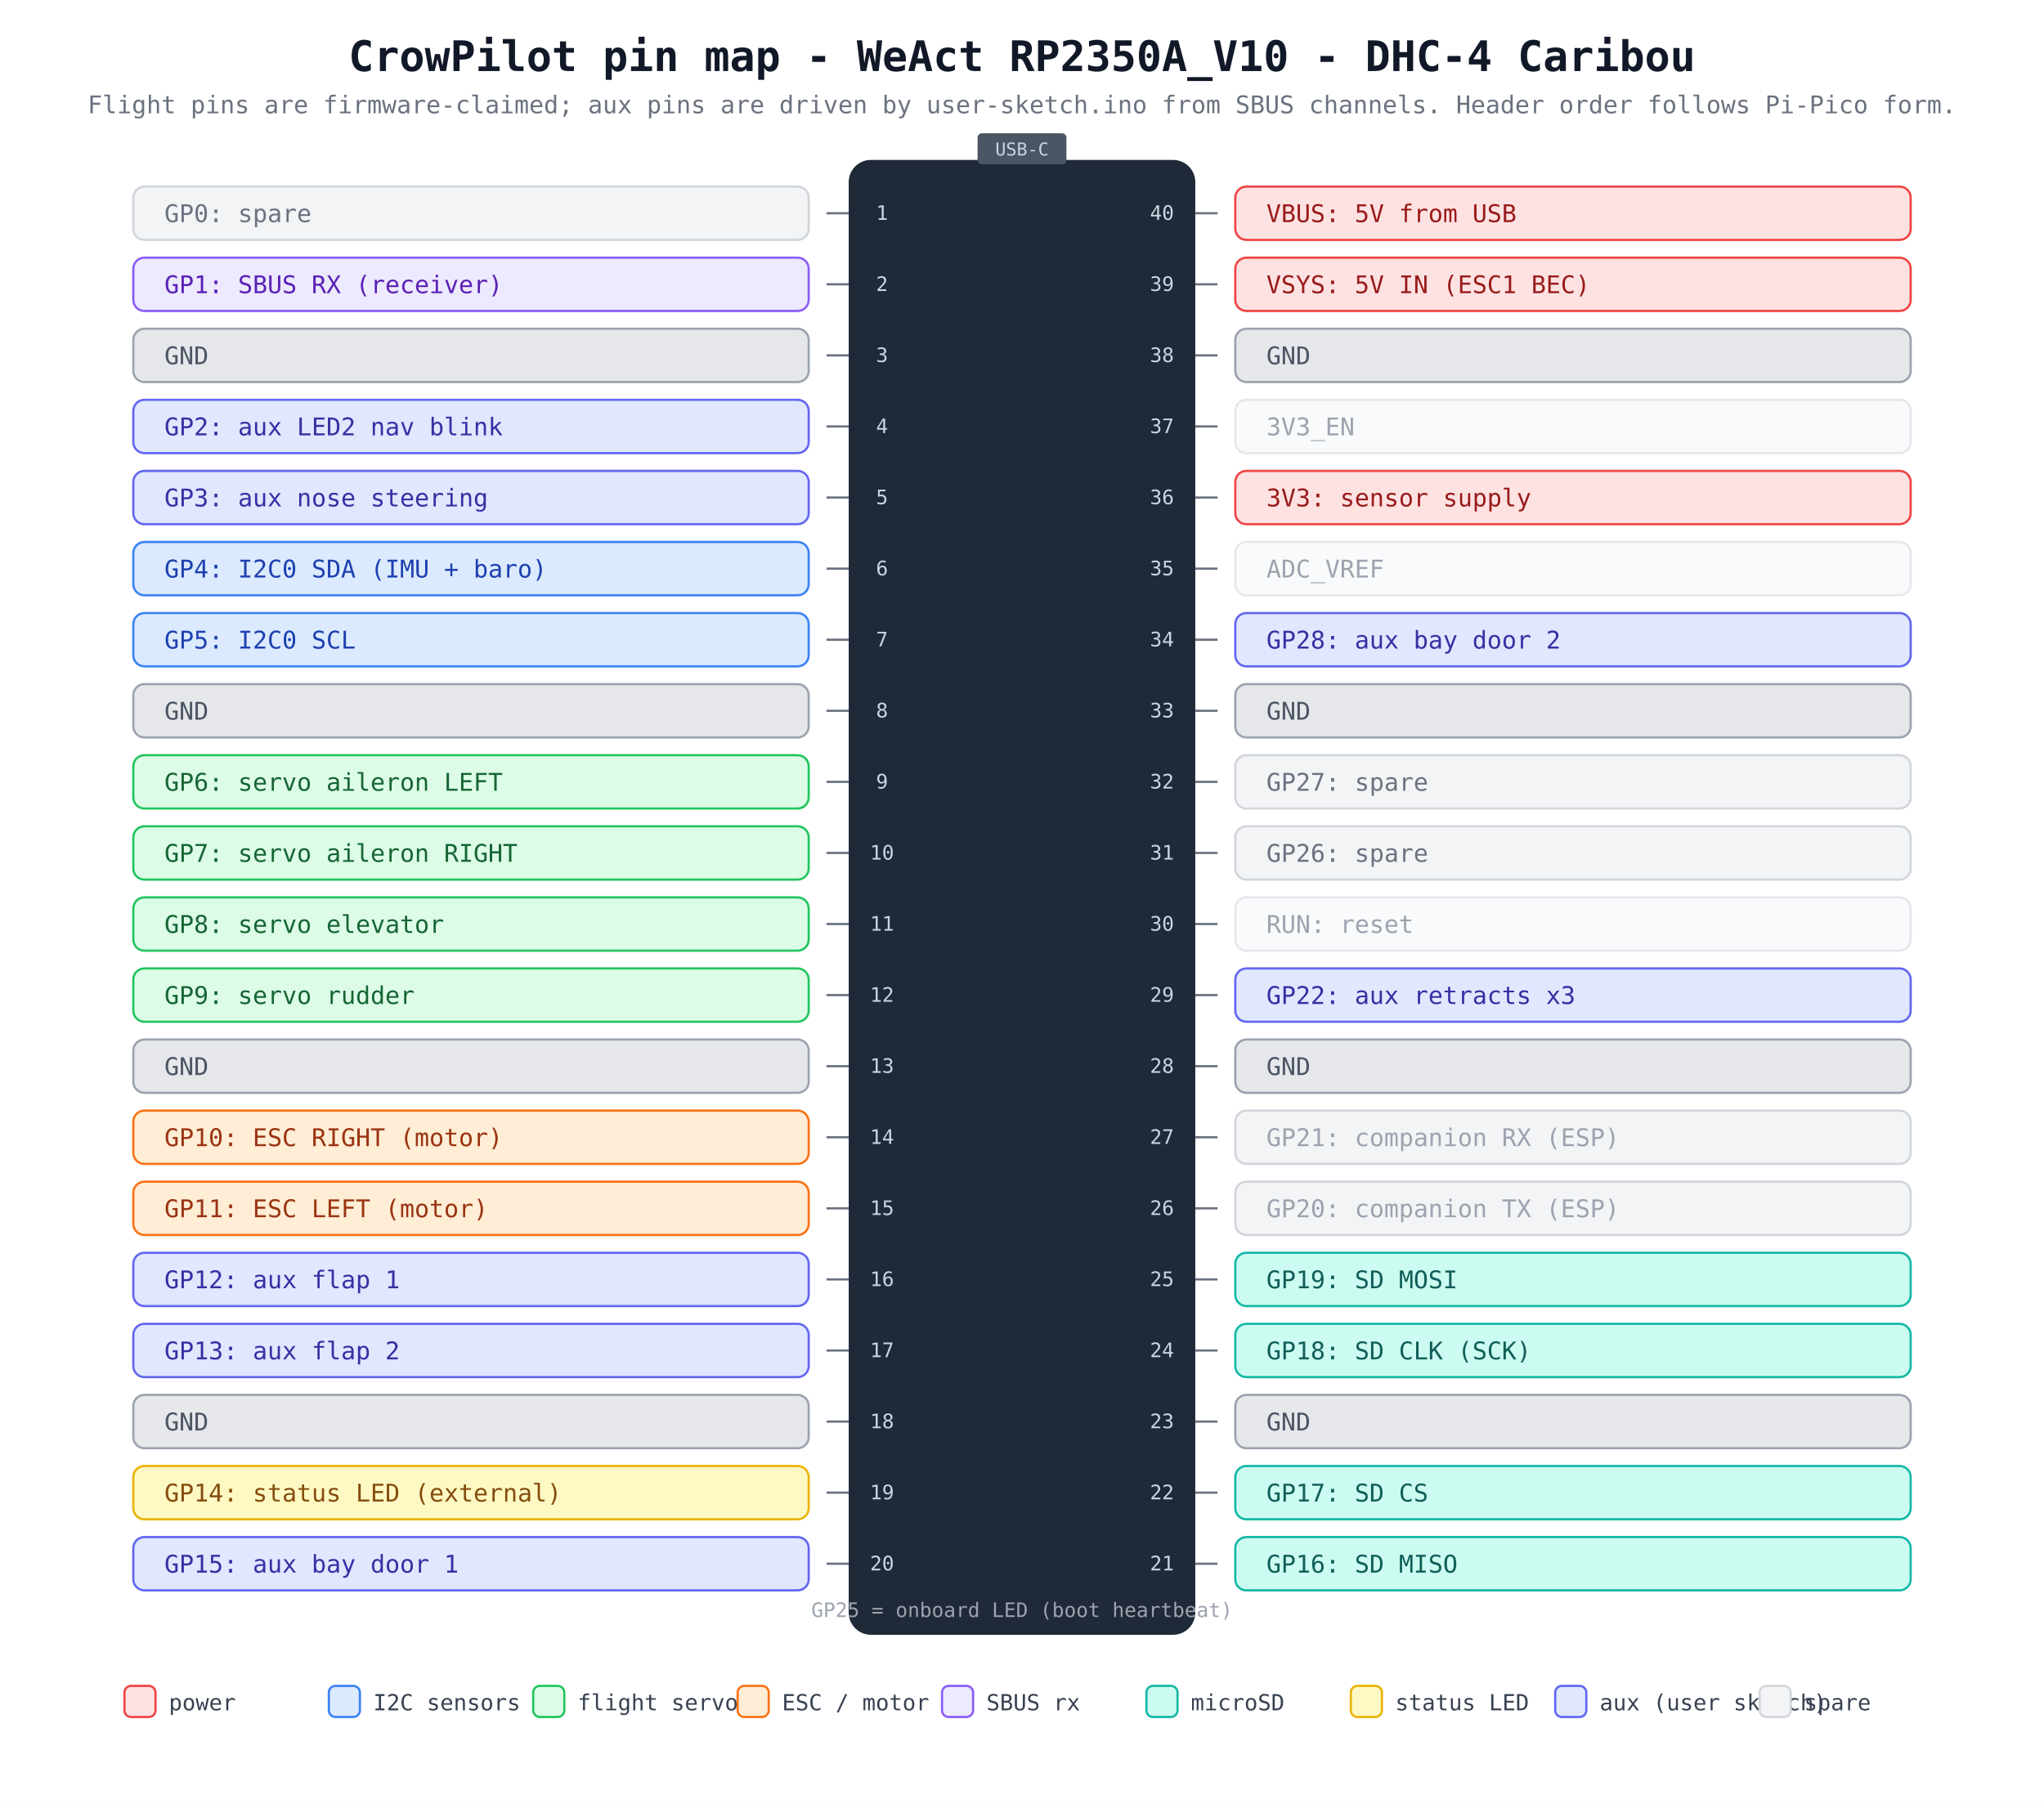
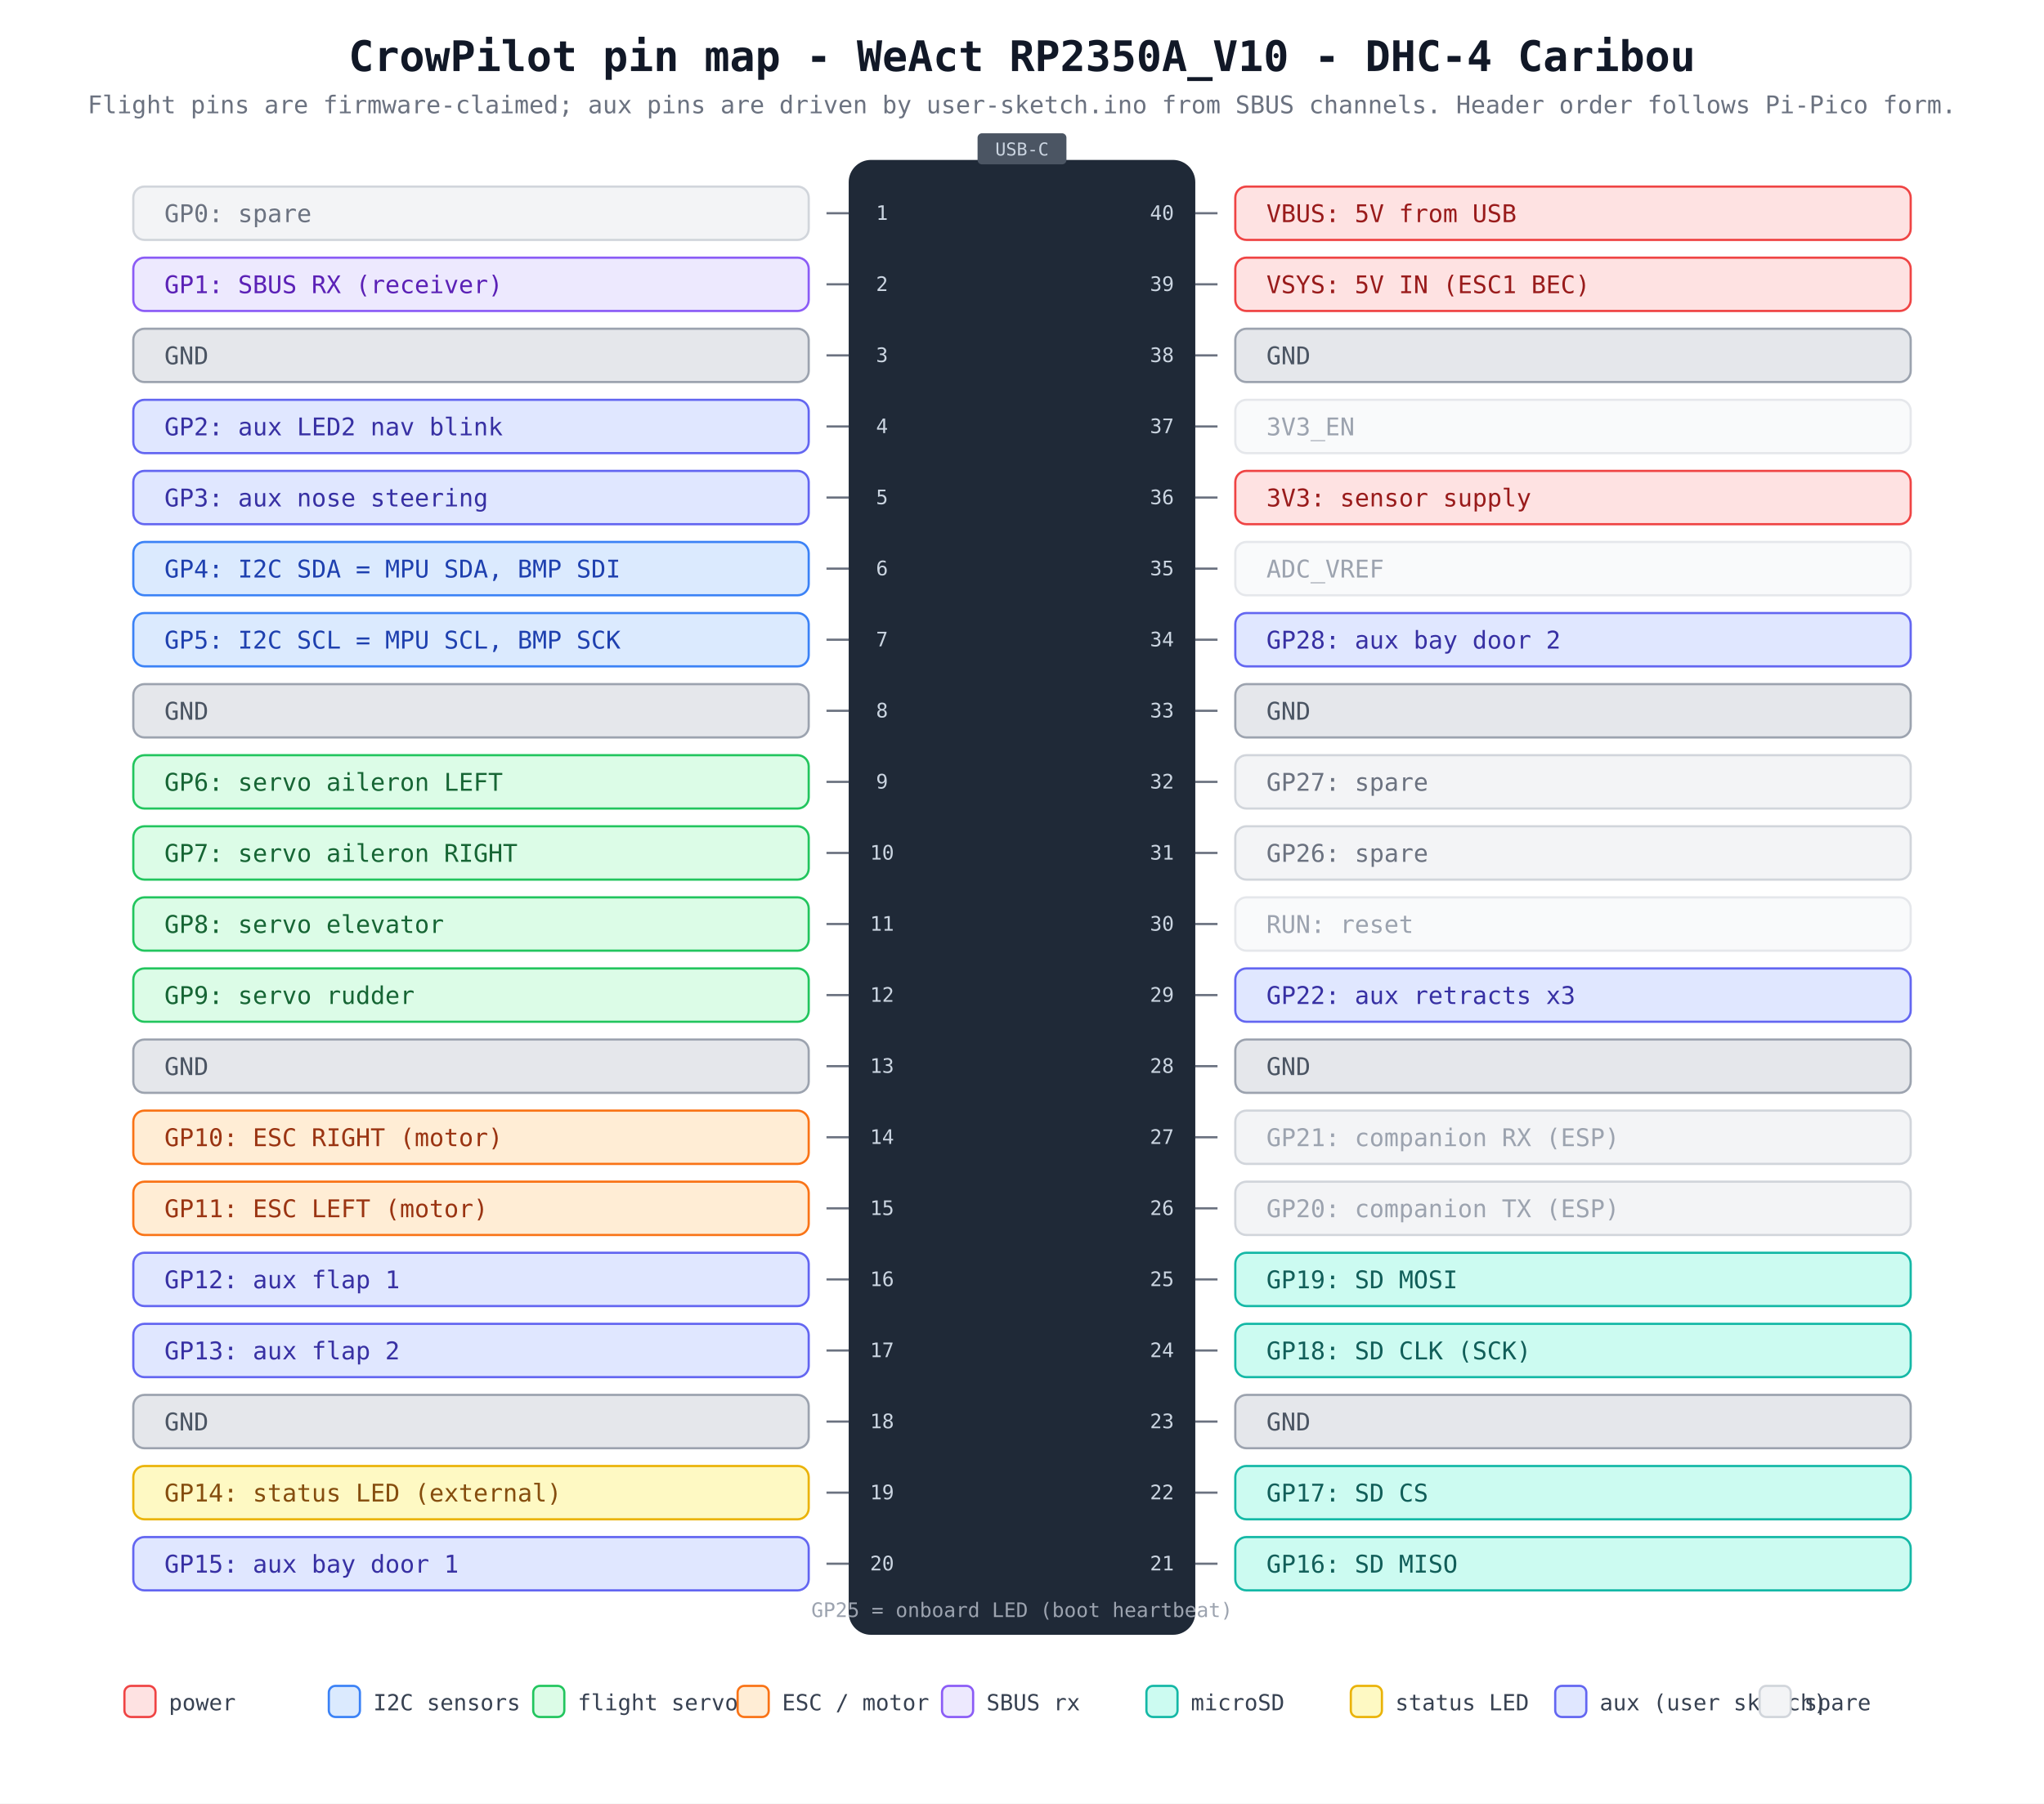
<svg xmlns="http://www.w3.org/2000/svg" width="920" height="812" viewBox="0 0 920 812" font-family="Menlo,Consolas,monospace">
  <rect width="920" height="812" fill="#ffffff" />
  <text x="460" y="32" font-size="19" font-weight="bold" text-anchor="middle" fill="#111827">CrowPilot pin map  -  WeAct RP2350A_V10  -  DHC-4 Caribou</text>
  <text x="460" y="51" font-size="11" text-anchor="middle" fill="#6b7280">Flight pins are firmware-claimed; aux pins are driven by user-sketch.ino from SBUS channels. Header order follows Pi-Pico form.</text>
  <rect x="382" y="72" width="156" height="664" rx="10" fill="#1f2937" />
  <rect x="440" y="60" width="40" height="14" rx="2" fill="#4b5563" />
  <text x="460" y="70" font-size="8" text-anchor="middle" fill="#cbd5e1">USB-C</text>
  <text x="460" y="728" font-size="9" text-anchor="middle" fill="#9ca3af">GP25 = onboard LED (boot heartbeat)</text>
  <line x1="382" y1="96" x2="372" y2="96" stroke="#6b7280" />
  <line x1="538" y1="96" x2="548" y2="96" stroke="#6b7280" />
  <text x="397" y="99" font-size="9" text-anchor="middle" fill="#cbd5e1">1</text>
  <text x="523" y="99" font-size="9" text-anchor="middle" fill="#cbd5e1">40</text>
  <rect x="60" y="84" width="304" height="24" rx="5" fill="#f3f4f6" stroke="#d1d5db" />
  <text x="74" y="100" font-size="11" fill="#6b7280">GP0:  spare</text>
  <rect x="556" y="84" width="304" height="24" rx="5" fill="#fee2e2" stroke="#ef4444" />
  <text x="570" y="100" font-size="11" fill="#991b1b">VBUS:  5V from USB</text>
  <line x1="382" y1="128" x2="372" y2="128" stroke="#6b7280" />
  <line x1="538" y1="128" x2="548" y2="128" stroke="#6b7280" />
  <text x="397" y="131" font-size="9" text-anchor="middle" fill="#cbd5e1">2</text>
  <text x="523" y="131" font-size="9" text-anchor="middle" fill="#cbd5e1">39</text>
  <rect x="60" y="116" width="304" height="24" rx="5" fill="#ede9fe" stroke="#8b5cf6" />
  <text x="74" y="132" font-size="11" fill="#5b21b6">GP1:  SBUS RX (receiver)</text>
  <rect x="556" y="116" width="304" height="24" rx="5" fill="#fee2e2" stroke="#ef4444" />
  <text x="570" y="132" font-size="11" fill="#991b1b">VSYS:  5V IN (ESC1 BEC)</text>
  <line x1="382" y1="160" x2="372" y2="160" stroke="#6b7280" />
  <line x1="538" y1="160" x2="548" y2="160" stroke="#6b7280" />
  <text x="397" y="163" font-size="9" text-anchor="middle" fill="#cbd5e1">3</text>
  <text x="523" y="163" font-size="9" text-anchor="middle" fill="#cbd5e1">38</text>
  <rect x="60" y="148" width="304" height="24" rx="5" fill="#e5e7eb" stroke="#9ca3af" />
  <text x="74" y="164" font-size="11" fill="#4b5563">GND</text>
  <rect x="556" y="148" width="304" height="24" rx="5" fill="#e5e7eb" stroke="#9ca3af" />
  <text x="570" y="164" font-size="11" fill="#4b5563">GND</text>
  <line x1="382" y1="192" x2="372" y2="192" stroke="#6b7280" />
  <line x1="538" y1="192" x2="548" y2="192" stroke="#6b7280" />
  <text x="397" y="195" font-size="9" text-anchor="middle" fill="#cbd5e1">4</text>
  <text x="523" y="195" font-size="9" text-anchor="middle" fill="#cbd5e1">37</text>
  <rect x="60" y="180" width="304" height="24" rx="5" fill="#e0e7ff" stroke="#6366f1" />
  <text x="74" y="196" font-size="11" fill="#3730a3">GP2:  aux  LED2 nav blink</text>
  <rect x="556" y="180" width="304" height="24" rx="5" fill="#f9fafb" stroke="#e5e7eb" />
  <text x="570" y="196" font-size="11" fill="#9ca3af">3V3_EN</text>
  <line x1="382" y1="224" x2="372" y2="224" stroke="#6b7280" />
  <line x1="538" y1="224" x2="548" y2="224" stroke="#6b7280" />
  <text x="397" y="227" font-size="9" text-anchor="middle" fill="#cbd5e1">5</text>
  <text x="523" y="227" font-size="9" text-anchor="middle" fill="#cbd5e1">36</text>
  <rect x="60" y="212" width="304" height="24" rx="5" fill="#e0e7ff" stroke="#6366f1" />
  <text x="74" y="228" font-size="11" fill="#3730a3">GP3:  aux  nose steering</text>
  <rect x="556" y="212" width="304" height="24" rx="5" fill="#fee2e2" stroke="#ef4444" />
  <text x="570" y="228" font-size="11" fill="#991b1b">3V3:  sensor supply</text>
  <line x1="382" y1="256" x2="372" y2="256" stroke="#6b7280" />
  <line x1="538" y1="256" x2="548" y2="256" stroke="#6b7280" />
  <text x="397" y="259" font-size="9" text-anchor="middle" fill="#cbd5e1">6</text>
  <text x="523" y="259" font-size="9" text-anchor="middle" fill="#cbd5e1">35</text>
  <rect x="60" y="244" width="304" height="24" rx="5" fill="#dbeafe" stroke="#3b82f6" />
-   <text x="74" y="260" font-size="11" fill="#1e40af">GP4:  I2C0 SDA (IMU + baro)</text>
+   <text x="74" y="260" font-size="11" fill="#1e40af">GP4:  I2C SDA = MPU SDA, BMP SDI</text>
  <rect x="556" y="244" width="304" height="24" rx="5" fill="#f9fafb" stroke="#e5e7eb" />
  <text x="570" y="260" font-size="11" fill="#9ca3af">ADC_VREF</text>
  <line x1="382" y1="288" x2="372" y2="288" stroke="#6b7280" />
  <line x1="538" y1="288" x2="548" y2="288" stroke="#6b7280" />
  <text x="397" y="291" font-size="9" text-anchor="middle" fill="#cbd5e1">7</text>
  <text x="523" y="291" font-size="9" text-anchor="middle" fill="#cbd5e1">34</text>
  <rect x="60" y="276" width="304" height="24" rx="5" fill="#dbeafe" stroke="#3b82f6" />
-   <text x="74" y="292" font-size="11" fill="#1e40af">GP5:  I2C0 SCL</text>
+   <text x="74" y="292" font-size="11" fill="#1e40af">GP5:  I2C SCL = MPU SCL, BMP SCK</text>
  <rect x="556" y="276" width="304" height="24" rx="5" fill="#e0e7ff" stroke="#6366f1" />
  <text x="570" y="292" font-size="11" fill="#3730a3">GP28:  aux  bay door 2</text>
  <line x1="382" y1="320" x2="372" y2="320" stroke="#6b7280" />
  <line x1="538" y1="320" x2="548" y2="320" stroke="#6b7280" />
  <text x="397" y="323" font-size="9" text-anchor="middle" fill="#cbd5e1">8</text>
  <text x="523" y="323" font-size="9" text-anchor="middle" fill="#cbd5e1">33</text>
  <rect x="60" y="308" width="304" height="24" rx="5" fill="#e5e7eb" stroke="#9ca3af" />
  <text x="74" y="324" font-size="11" fill="#4b5563">GND</text>
  <rect x="556" y="308" width="304" height="24" rx="5" fill="#e5e7eb" stroke="#9ca3af" />
  <text x="570" y="324" font-size="11" fill="#4b5563">GND</text>
  <line x1="382" y1="352" x2="372" y2="352" stroke="#6b7280" />
  <line x1="538" y1="352" x2="548" y2="352" stroke="#6b7280" />
  <text x="397" y="355" font-size="9" text-anchor="middle" fill="#cbd5e1">9</text>
  <text x="523" y="355" font-size="9" text-anchor="middle" fill="#cbd5e1">32</text>
  <rect x="60" y="340" width="304" height="24" rx="5" fill="#dcfce7" stroke="#22c55e" />
  <text x="74" y="356" font-size="11" fill="#166534">GP6:  servo aileron LEFT</text>
  <rect x="556" y="340" width="304" height="24" rx="5" fill="#f3f4f6" stroke="#d1d5db" />
  <text x="570" y="356" font-size="11" fill="#6b7280">GP27:  spare</text>
  <line x1="382" y1="384" x2="372" y2="384" stroke="#6b7280" />
  <line x1="538" y1="384" x2="548" y2="384" stroke="#6b7280" />
  <text x="397" y="387" font-size="9" text-anchor="middle" fill="#cbd5e1">10</text>
  <text x="523" y="387" font-size="9" text-anchor="middle" fill="#cbd5e1">31</text>
  <rect x="60" y="372" width="304" height="24" rx="5" fill="#dcfce7" stroke="#22c55e" />
  <text x="74" y="388" font-size="11" fill="#166534">GP7:  servo aileron RIGHT</text>
  <rect x="556" y="372" width="304" height="24" rx="5" fill="#f3f4f6" stroke="#d1d5db" />
  <text x="570" y="388" font-size="11" fill="#6b7280">GP26:  spare</text>
  <line x1="382" y1="416" x2="372" y2="416" stroke="#6b7280" />
  <line x1="538" y1="416" x2="548" y2="416" stroke="#6b7280" />
  <text x="397" y="419" font-size="9" text-anchor="middle" fill="#cbd5e1">11</text>
  <text x="523" y="419" font-size="9" text-anchor="middle" fill="#cbd5e1">30</text>
  <rect x="60" y="404" width="304" height="24" rx="5" fill="#dcfce7" stroke="#22c55e" />
  <text x="74" y="420" font-size="11" fill="#166534">GP8:  servo elevator</text>
  <rect x="556" y="404" width="304" height="24" rx="5" fill="#f9fafb" stroke="#e5e7eb" />
  <text x="570" y="420" font-size="11" fill="#9ca3af">RUN:  reset</text>
  <line x1="382" y1="448" x2="372" y2="448" stroke="#6b7280" />
  <line x1="538" y1="448" x2="548" y2="448" stroke="#6b7280" />
  <text x="397" y="451" font-size="9" text-anchor="middle" fill="#cbd5e1">12</text>
  <text x="523" y="451" font-size="9" text-anchor="middle" fill="#cbd5e1">29</text>
  <rect x="60" y="436" width="304" height="24" rx="5" fill="#dcfce7" stroke="#22c55e" />
  <text x="74" y="452" font-size="11" fill="#166534">GP9:  servo rudder</text>
  <rect x="556" y="436" width="304" height="24" rx="5" fill="#e0e7ff" stroke="#6366f1" />
  <text x="570" y="452" font-size="11" fill="#3730a3">GP22:  aux  retracts x3</text>
  <line x1="382" y1="480" x2="372" y2="480" stroke="#6b7280" />
  <line x1="538" y1="480" x2="548" y2="480" stroke="#6b7280" />
  <text x="397" y="483" font-size="9" text-anchor="middle" fill="#cbd5e1">13</text>
  <text x="523" y="483" font-size="9" text-anchor="middle" fill="#cbd5e1">28</text>
  <rect x="60" y="468" width="304" height="24" rx="5" fill="#e5e7eb" stroke="#9ca3af" />
  <text x="74" y="484" font-size="11" fill="#4b5563">GND</text>
  <rect x="556" y="468" width="304" height="24" rx="5" fill="#e5e7eb" stroke="#9ca3af" />
  <text x="570" y="484" font-size="11" fill="#4b5563">GND</text>
  <line x1="382" y1="512" x2="372" y2="512" stroke="#6b7280" />
  <line x1="538" y1="512" x2="548" y2="512" stroke="#6b7280" />
  <text x="397" y="515" font-size="9" text-anchor="middle" fill="#cbd5e1">14</text>
  <text x="523" y="515" font-size="9" text-anchor="middle" fill="#cbd5e1">27</text>
  <rect x="60" y="500" width="304" height="24" rx="5" fill="#ffedd5" stroke="#f97316" />
  <text x="74" y="516" font-size="11" fill="#9a3412">GP10:  ESC RIGHT (motor)</text>
  <rect x="556" y="500" width="304" height="24" rx="5" fill="#f3f4f6" stroke="#d1d5db" />
  <text x="570" y="516" font-size="11" fill="#9ca3af">GP21:  companion RX (ESP)</text>
  <line x1="382" y1="544" x2="372" y2="544" stroke="#6b7280" />
  <line x1="538" y1="544" x2="548" y2="544" stroke="#6b7280" />
  <text x="397" y="547" font-size="9" text-anchor="middle" fill="#cbd5e1">15</text>
  <text x="523" y="547" font-size="9" text-anchor="middle" fill="#cbd5e1">26</text>
  <rect x="60" y="532" width="304" height="24" rx="5" fill="#ffedd5" stroke="#f97316" />
  <text x="74" y="548" font-size="11" fill="#9a3412">GP11:  ESC LEFT (motor)</text>
  <rect x="556" y="532" width="304" height="24" rx="5" fill="#f3f4f6" stroke="#d1d5db" />
  <text x="570" y="548" font-size="11" fill="#9ca3af">GP20:  companion TX (ESP)</text>
  <line x1="382" y1="576" x2="372" y2="576" stroke="#6b7280" />
  <line x1="538" y1="576" x2="548" y2="576" stroke="#6b7280" />
  <text x="397" y="579" font-size="9" text-anchor="middle" fill="#cbd5e1">16</text>
  <text x="523" y="579" font-size="9" text-anchor="middle" fill="#cbd5e1">25</text>
  <rect x="60" y="564" width="304" height="24" rx="5" fill="#e0e7ff" stroke="#6366f1" />
  <text x="74" y="580" font-size="11" fill="#3730a3">GP12:  aux  flap 1</text>
  <rect x="556" y="564" width="304" height="24" rx="5" fill="#ccfbf1" stroke="#14b8a6" />
  <text x="570" y="580" font-size="11" fill="#115e59">GP19:  SD MOSI</text>
  <line x1="382" y1="608" x2="372" y2="608" stroke="#6b7280" />
  <line x1="538" y1="608" x2="548" y2="608" stroke="#6b7280" />
  <text x="397" y="611" font-size="9" text-anchor="middle" fill="#cbd5e1">17</text>
  <text x="523" y="611" font-size="9" text-anchor="middle" fill="#cbd5e1">24</text>
  <rect x="60" y="596" width="304" height="24" rx="5" fill="#e0e7ff" stroke="#6366f1" />
  <text x="74" y="612" font-size="11" fill="#3730a3">GP13:  aux  flap 2</text>
  <rect x="556" y="596" width="304" height="24" rx="5" fill="#ccfbf1" stroke="#14b8a6" />
  <text x="570" y="612" font-size="11" fill="#115e59">GP18:  SD CLK (SCK)</text>
  <line x1="382" y1="640" x2="372" y2="640" stroke="#6b7280" />
  <line x1="538" y1="640" x2="548" y2="640" stroke="#6b7280" />
  <text x="397" y="643" font-size="9" text-anchor="middle" fill="#cbd5e1">18</text>
  <text x="523" y="643" font-size="9" text-anchor="middle" fill="#cbd5e1">23</text>
  <rect x="60" y="628" width="304" height="24" rx="5" fill="#e5e7eb" stroke="#9ca3af" />
  <text x="74" y="644" font-size="11" fill="#4b5563">GND</text>
  <rect x="556" y="628" width="304" height="24" rx="5" fill="#e5e7eb" stroke="#9ca3af" />
  <text x="570" y="644" font-size="11" fill="#4b5563">GND</text>
  <line x1="382" y1="672" x2="372" y2="672" stroke="#6b7280" />
  <line x1="538" y1="672" x2="548" y2="672" stroke="#6b7280" />
  <text x="397" y="675" font-size="9" text-anchor="middle" fill="#cbd5e1">19</text>
  <text x="523" y="675" font-size="9" text-anchor="middle" fill="#cbd5e1">22</text>
  <rect x="60" y="660" width="304" height="24" rx="5" fill="#fef9c3" stroke="#eab308" />
  <text x="74" y="676" font-size="11" fill="#854d0e">GP14:  status LED (external)</text>
  <rect x="556" y="660" width="304" height="24" rx="5" fill="#ccfbf1" stroke="#14b8a6" />
  <text x="570" y="676" font-size="11" fill="#115e59">GP17:  SD CS</text>
  <line x1="382" y1="704" x2="372" y2="704" stroke="#6b7280" />
  <line x1="538" y1="704" x2="548" y2="704" stroke="#6b7280" />
  <text x="397" y="707" font-size="9" text-anchor="middle" fill="#cbd5e1">20</text>
  <text x="523" y="707" font-size="9" text-anchor="middle" fill="#cbd5e1">21</text>
  <rect x="60" y="692" width="304" height="24" rx="5" fill="#e0e7ff" stroke="#6366f1" />
  <text x="74" y="708" font-size="11" fill="#3730a3">GP15:  aux  bay door 1</text>
  <rect x="556" y="692" width="304" height="24" rx="5" fill="#ccfbf1" stroke="#14b8a6" />
  <text x="570" y="708" font-size="11" fill="#115e59">GP16:  SD MISO</text>
  <rect x="56" y="759" width="14" height="14" rx="3" fill="#fee2e2" stroke="#ef4444" />
  <text x="76" y="770" font-size="10" fill="#374151">power</text>
  <rect x="148" y="759" width="14" height="14" rx="3" fill="#dbeafe" stroke="#3b82f6" />
  <text x="168" y="770" font-size="10" fill="#374151">I2C sensors</text>
  <rect x="240" y="759" width="14" height="14" rx="3" fill="#dcfce7" stroke="#22c55e" />
  <text x="260" y="770" font-size="10" fill="#374151">flight servo</text>
  <rect x="332" y="759" width="14" height="14" rx="3" fill="#ffedd5" stroke="#f97316" />
  <text x="352" y="770" font-size="10" fill="#374151">ESC / motor</text>
  <rect x="424" y="759" width="14" height="14" rx="3" fill="#ede9fe" stroke="#8b5cf6" />
  <text x="444" y="770" font-size="10" fill="#374151">SBUS rx</text>
  <rect x="516" y="759" width="14" height="14" rx="3" fill="#ccfbf1" stroke="#14b8a6" />
  <text x="536" y="770" font-size="10" fill="#374151">microSD</text>
  <rect x="608" y="759" width="14" height="14" rx="3" fill="#fef9c3" stroke="#eab308" />
  <text x="628" y="770" font-size="10" fill="#374151">status LED</text>
  <rect x="700" y="759" width="14" height="14" rx="3" fill="#e0e7ff" stroke="#6366f1" />
  <text x="720" y="770" font-size="10" fill="#374151">aux (user sketch)</text>
  <rect x="792" y="759" width="14" height="14" rx="3" fill="#f3f4f6" stroke="#d1d5db" />
  <text x="812" y="770" font-size="10" fill="#374151">spare</text>
</svg>
